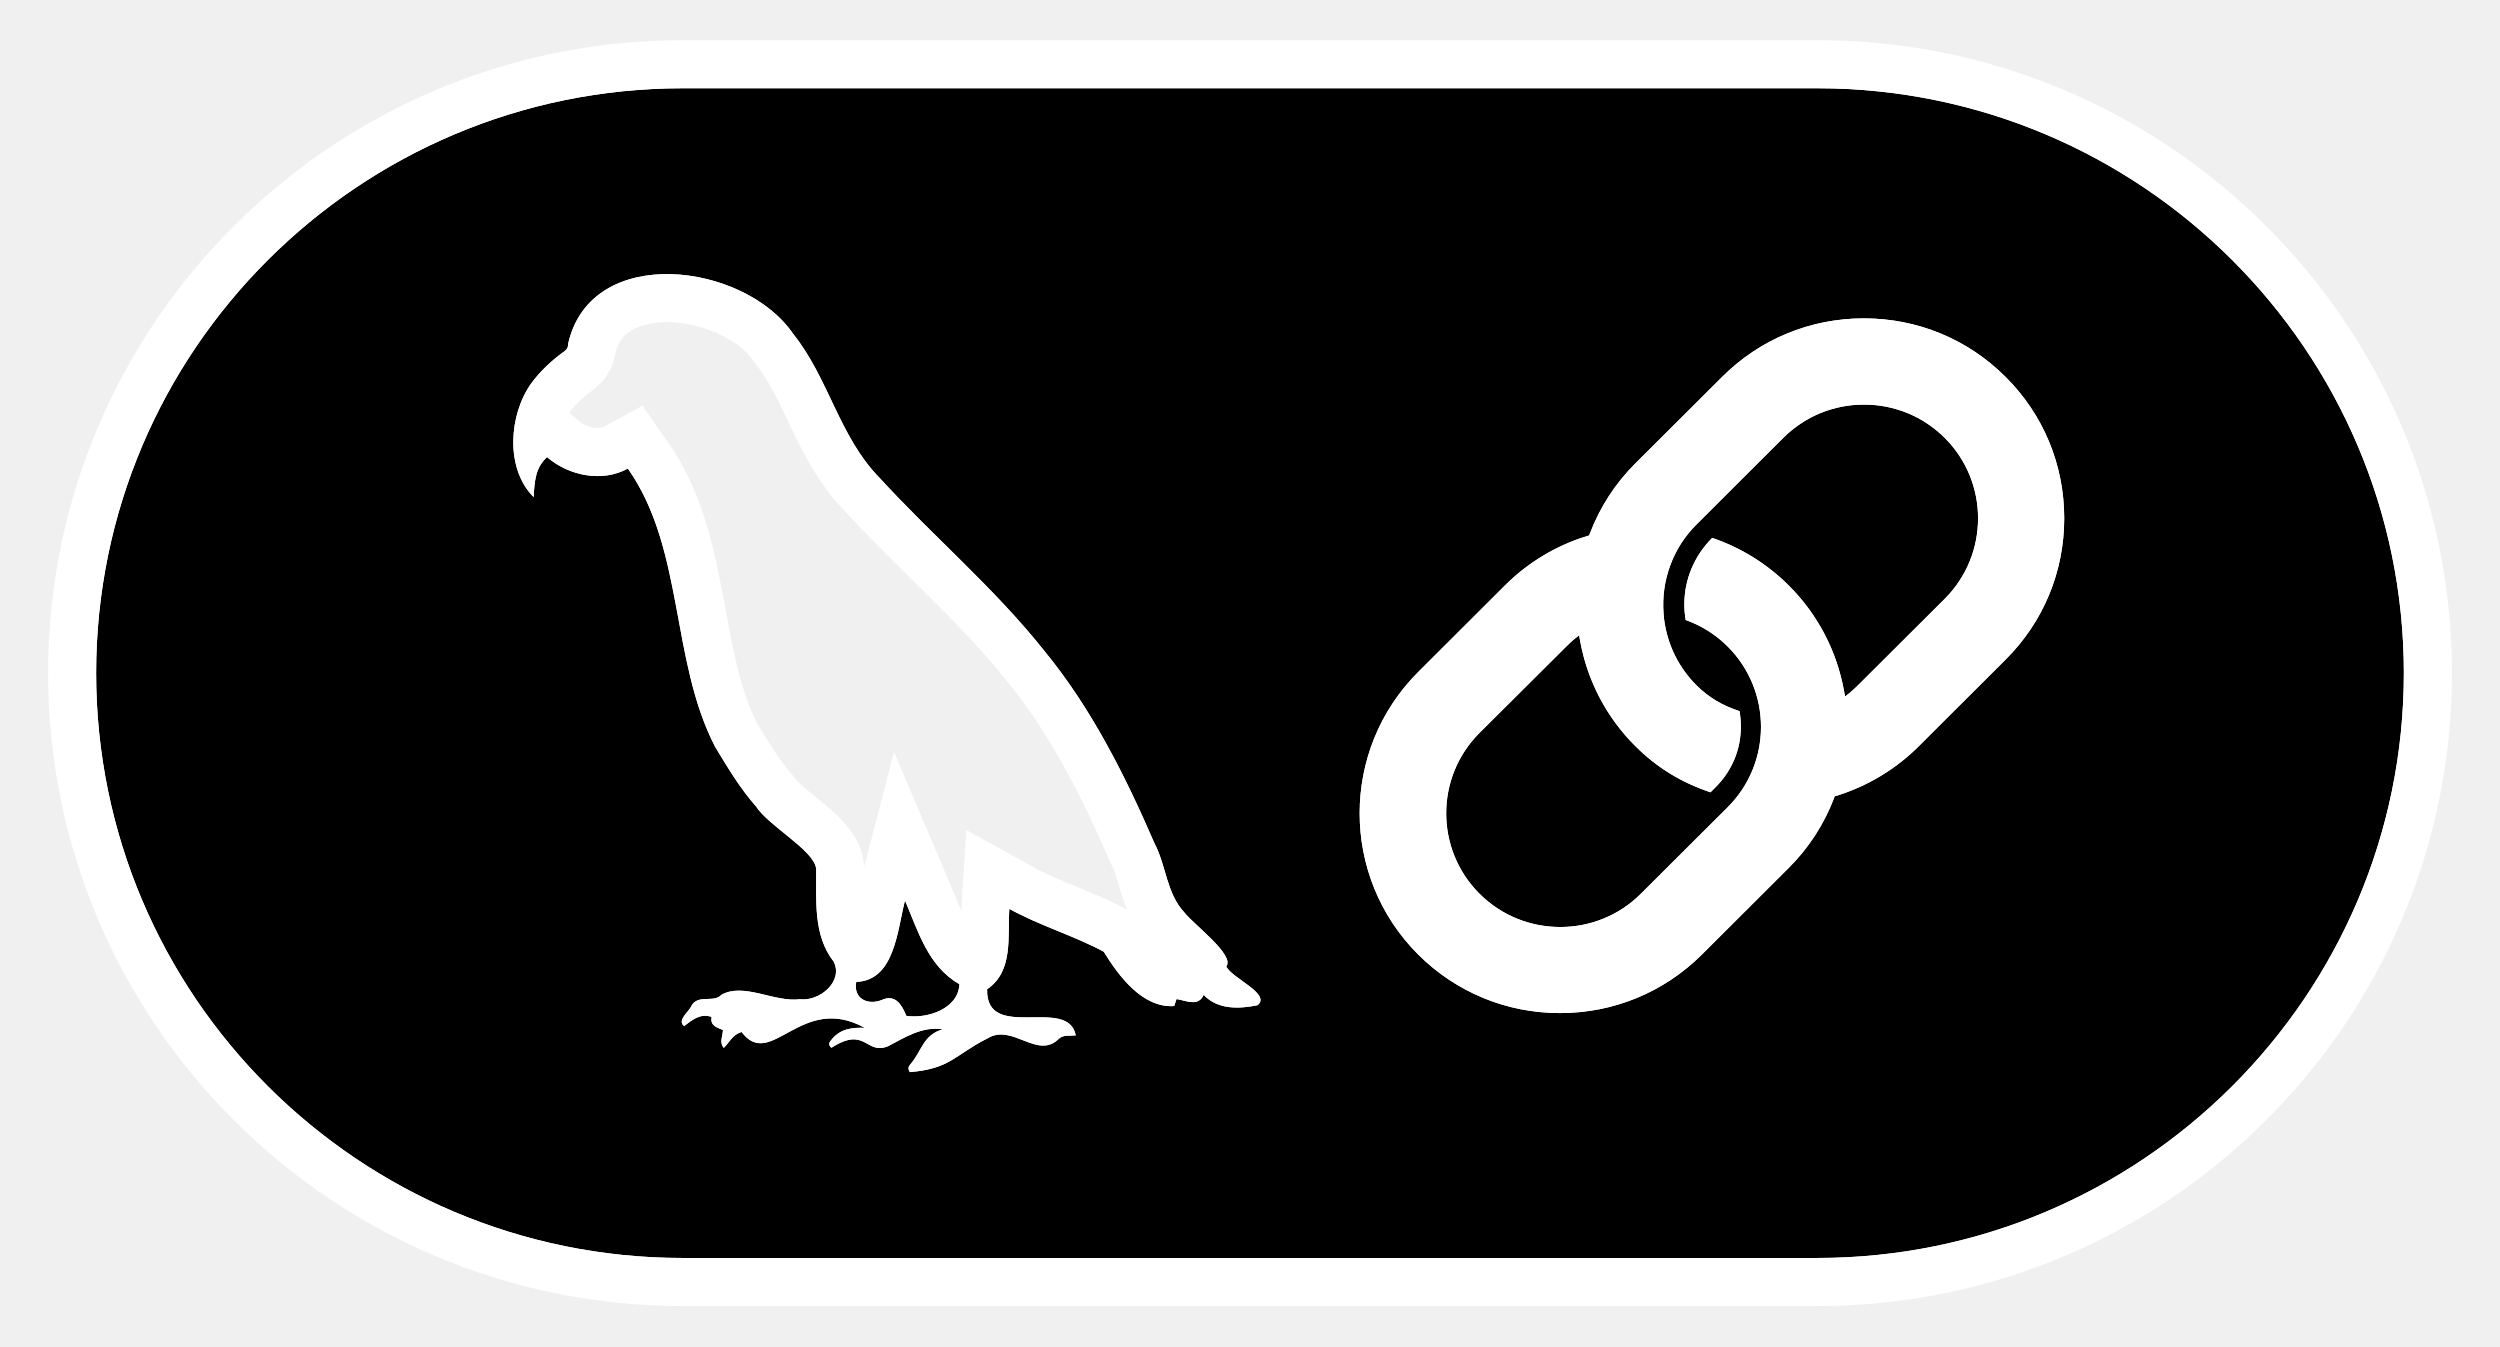
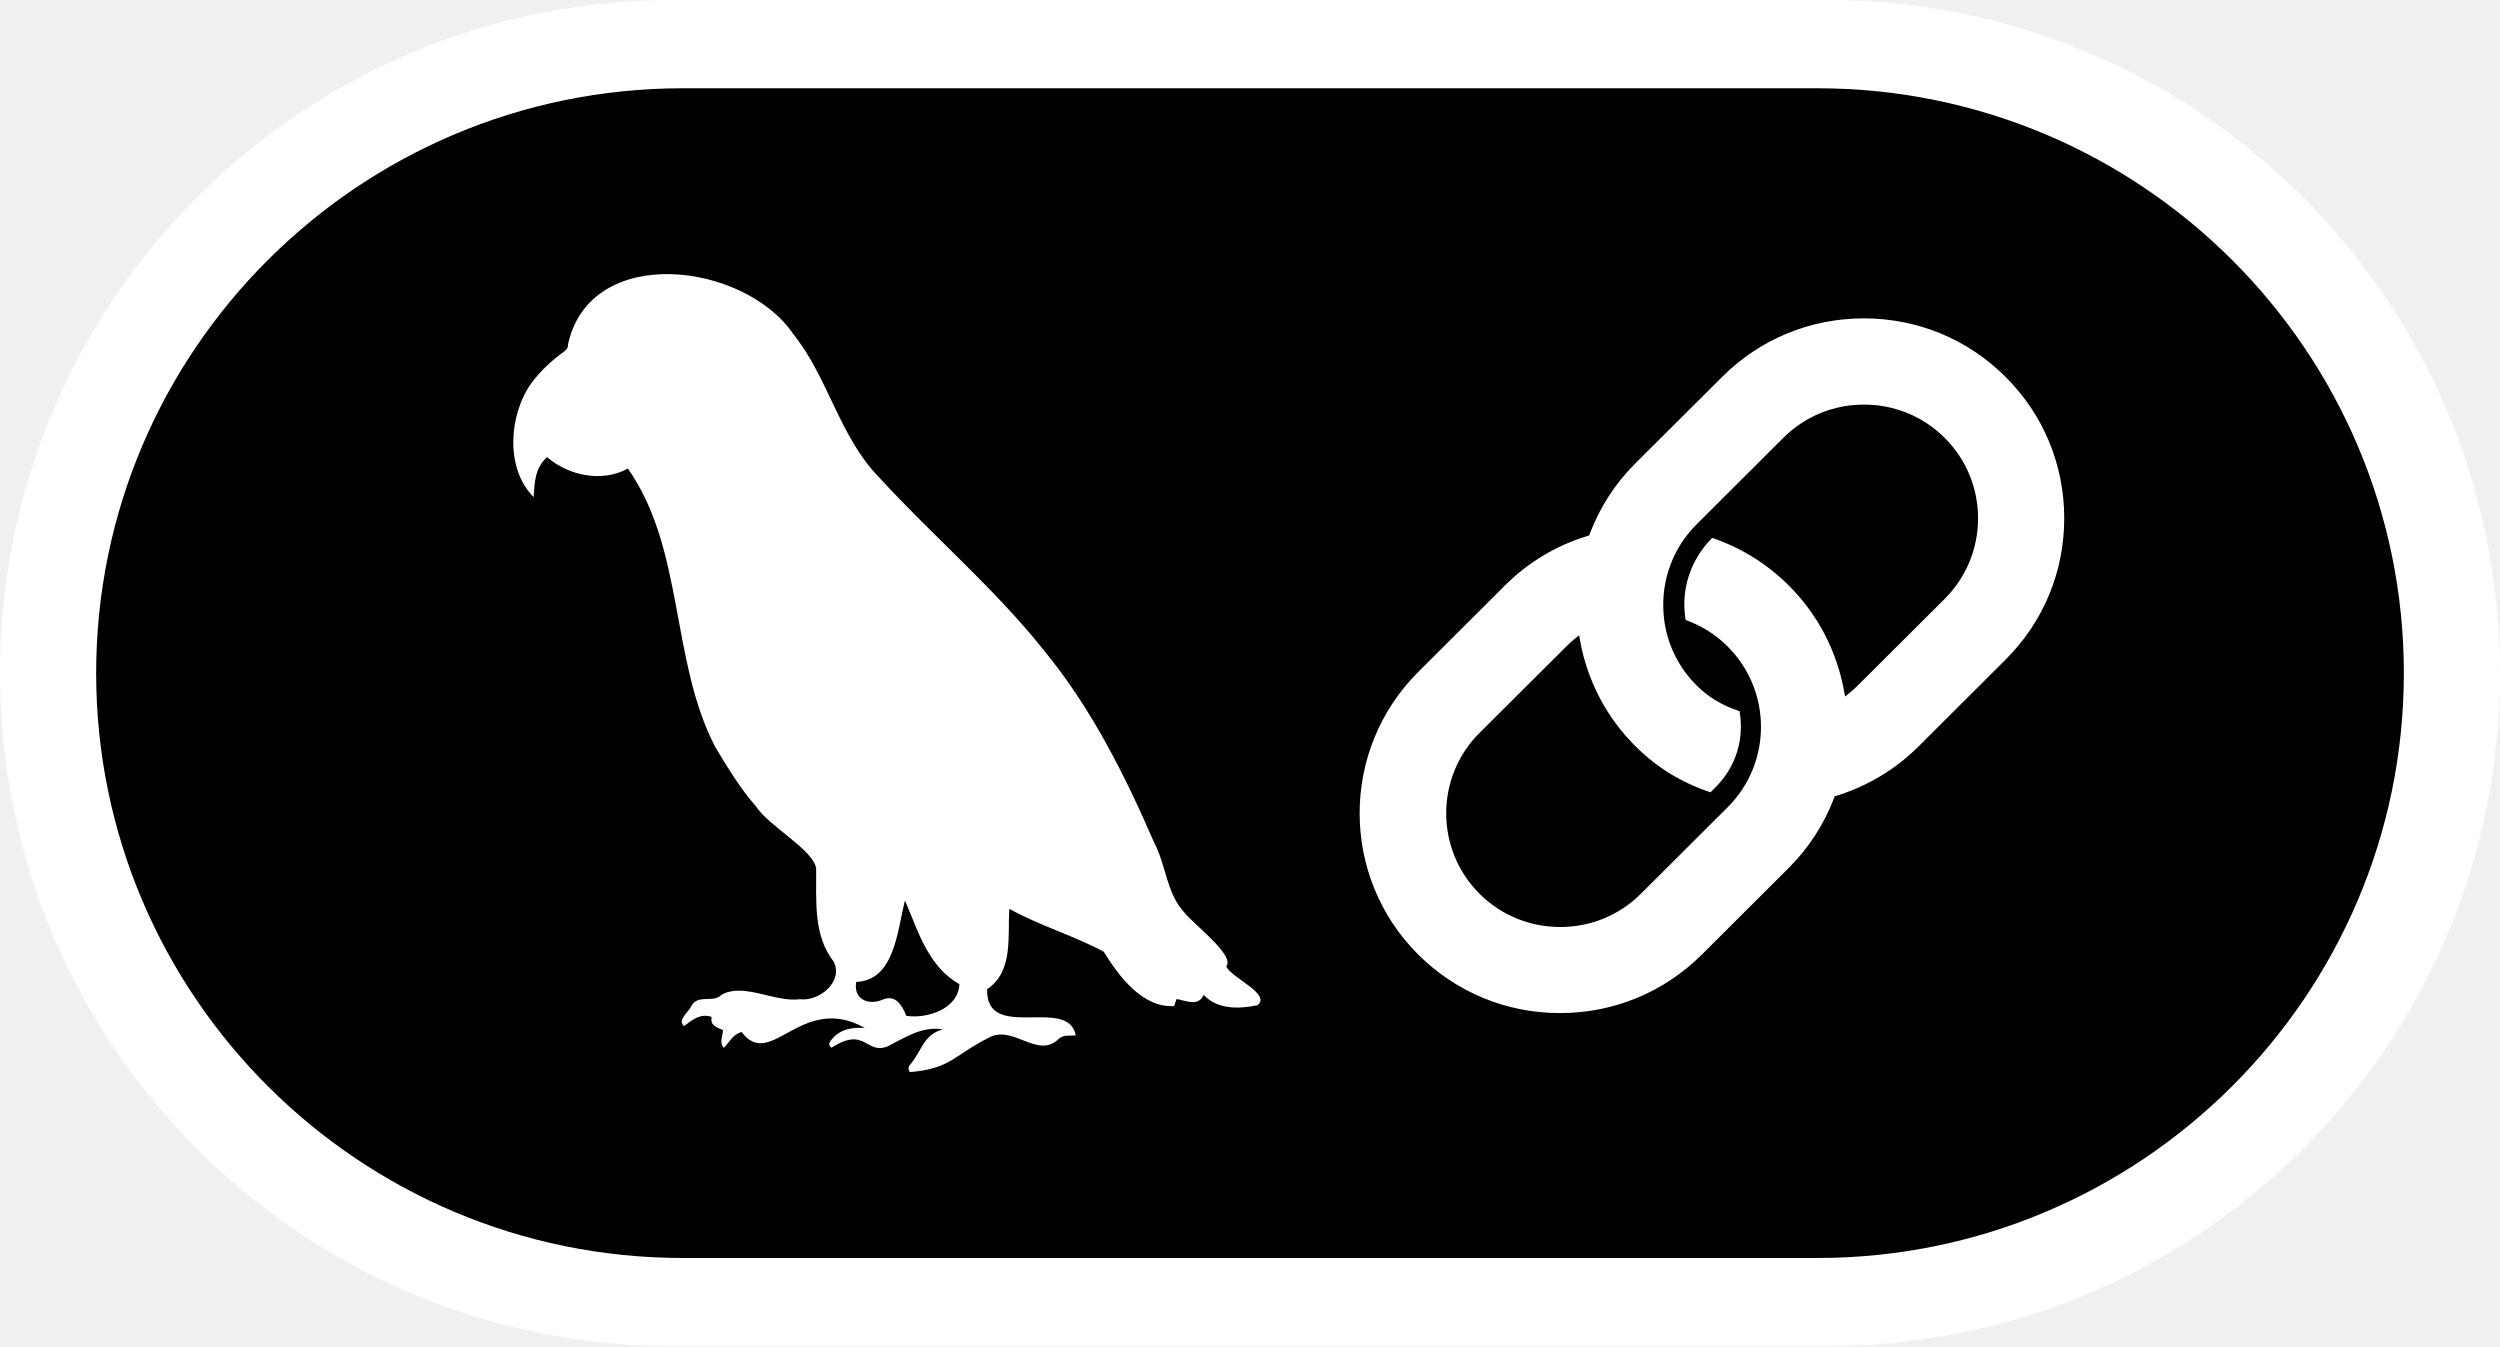
<svg xmlns="http://www.w3.org/2000/svg" width="26" height="14" viewBox="0 0 26 14" fill="none">
-   <mask id="path-1-outside-1_3284_271" maskUnits="userSpaceOnUse" x="0" y="-0.082" width="26" height="14" fill="black">
-     <rect fill="white" y="-0.082" width="26" height="14" />
-     <path d="M7.099 0.918C3.736 0.918 1 3.647 1 7C1 10.354 3.736 13.083 7.099 13.083H18.901C22.264 13.083 25 10.354 25 7C25 3.647 22.264 0.918 18.901 0.918H7.099ZM6.977 2.851C7.47 2.864 7.997 3.101 8.25 3.474C8.618 3.933 8.728 4.541 9.145 4.967C9.705 5.579 10.344 6.118 10.861 6.769C11.35 7.365 11.7 8.063 12.005 8.767C12.129 9 12.13 9.287 12.315 9.487C12.405 9.607 12.849 9.935 12.753 10.051C12.808 10.172 13.223 10.337 13.079 10.454C12.885 10.494 12.666 10.502 12.518 10.347C12.463 10.473 12.335 10.406 12.236 10.39C12.227 10.414 12.219 10.439 12.211 10.463C11.882 10.485 11.635 10.151 11.479 9.898C11.168 9.73 10.814 9.628 10.497 9.452C10.478 9.742 10.542 10.101 10.266 10.288C10.252 10.844 11.109 10.353 11.188 10.768C11.127 10.775 11.059 10.758 11.01 10.805C10.787 11.023 10.53 10.641 10.272 10.798C9.925 10.972 9.891 11.114 9.462 11.15C9.439 11.114 9.448 11.091 9.468 11.069C9.589 10.929 9.598 10.765 9.804 10.705C9.592 10.671 9.414 10.788 9.235 10.881C9.003 10.976 9.005 10.666 8.647 10.897C8.608 10.865 8.627 10.835 8.649 10.811C8.74 10.7 8.859 10.684 8.994 10.69C8.331 10.321 8.019 11.14 7.713 10.733C7.621 10.757 7.586 10.84 7.528 10.898C7.478 10.843 7.516 10.777 7.519 10.713C7.459 10.684 7.383 10.671 7.401 10.576C7.284 10.536 7.202 10.605 7.115 10.671C7.036 10.61 7.168 10.522 7.192 10.459C7.262 10.337 7.422 10.434 7.503 10.346C7.734 10.215 8.055 10.427 8.319 10.392C8.522 10.417 8.773 10.209 8.671 10.002C8.454 9.725 8.492 9.363 8.488 9.032C8.461 8.839 7.997 8.594 7.862 8.386C7.696 8.198 7.567 7.981 7.438 7.768C6.971 6.867 7.118 5.709 6.53 4.873C6.264 5.019 5.918 4.95 5.689 4.754C5.565 4.866 5.559 5.014 5.55 5.17C5.253 4.874 5.29 4.314 5.527 3.984C5.624 3.854 5.74 3.747 5.87 3.653C5.899 3.632 5.909 3.611 5.908 3.578C6.025 3.051 6.484 2.839 6.977 2.851ZM19.384 3.311C19.942 3.311 20.465 3.527 20.858 3.92C21.252 4.312 21.468 4.834 21.468 5.39C21.468 5.946 21.252 6.468 20.858 6.86L19.956 7.76C19.716 8 19.421 8.177 19.097 8.277L19.08 8.281L19.075 8.298C18.971 8.572 18.809 8.822 18.601 9.028L17.699 9.928C17.305 10.32 16.782 10.536 16.224 10.536C15.667 10.536 15.144 10.32 14.75 9.928C13.937 9.117 13.937 7.799 14.75 6.988L15.652 6.088C15.892 5.849 16.186 5.672 16.51 5.574L16.527 5.569L16.533 5.553C16.637 5.277 16.799 5.027 17.008 4.819L17.91 3.92C18.303 3.527 18.827 3.311 19.384 3.311ZM19.384 4.208C19.229 4.207 19.075 4.238 18.93 4.297C18.787 4.357 18.656 4.444 18.546 4.554L17.644 5.454C17.523 5.574 17.43 5.719 17.371 5.879C17.312 6.038 17.288 6.209 17.301 6.379L17.306 6.436C17.339 6.701 17.456 6.94 17.644 7.128C17.774 7.257 17.917 7.339 18.091 7.396C18.1 7.449 18.105 7.502 18.105 7.555C18.105 7.672 18.083 7.788 18.038 7.896C17.993 8.004 17.927 8.102 17.844 8.185L17.789 8.24C17.487 8.138 17.236 7.987 17.009 7.761C16.709 7.463 16.508 7.08 16.433 6.664L16.423 6.607L16.377 6.643C16.347 6.668 16.317 6.695 16.29 6.723L15.387 7.622C14.925 8.083 14.925 8.834 15.387 9.295C15.618 9.526 15.922 9.641 16.227 9.641C16.531 9.641 16.834 9.526 17.065 9.295L17.967 8.396C18.43 7.935 18.43 7.184 17.967 6.723C17.844 6.6 17.695 6.506 17.531 6.448C17.522 6.395 17.517 6.341 17.517 6.287C17.517 6.028 17.619 5.782 17.807 5.594C18.109 5.697 18.377 5.864 18.603 6.089C18.904 6.389 19.102 6.768 19.178 7.186L19.189 7.244L19.235 7.207C19.265 7.182 19.295 7.155 19.323 7.127L20.225 6.228C20.687 5.767 20.688 5.015 20.225 4.554C20.115 4.444 19.984 4.356 19.84 4.297C19.696 4.238 19.542 4.207 19.386 4.208H19.384ZM9.412 9.365C9.332 9.672 9.306 10.197 8.905 10.212C8.872 10.39 9.028 10.457 9.17 10.4C9.311 10.335 9.379 10.45 9.426 10.565C9.644 10.597 9.966 10.493 9.978 10.236C9.653 10.049 9.552 9.694 9.412 9.365Z" />
-   </mask>
+   <rect x="0.5" y="0.5" width="25" height="13" rx="6.5" fill="white" stroke="white" />
  <path d="M7.099 0.918C3.736 0.918 1 3.647 1 7C1 10.354 3.736 13.083 7.099 13.083H18.901C22.264 13.083 25 10.354 25 7C25 3.647 22.264 0.918 18.901 0.918H7.099ZM6.977 2.851C7.47 2.864 7.997 3.101 8.25 3.474C8.618 3.933 8.728 4.541 9.145 4.967C9.705 5.579 10.344 6.118 10.861 6.769C11.35 7.365 11.7 8.063 12.005 8.767C12.129 9 12.13 9.287 12.315 9.487C12.405 9.607 12.849 9.935 12.753 10.051C12.808 10.172 13.223 10.337 13.079 10.454C12.885 10.494 12.666 10.502 12.518 10.347C12.463 10.473 12.335 10.406 12.236 10.39C12.227 10.414 12.219 10.439 12.211 10.463C11.882 10.485 11.635 10.151 11.479 9.898C11.168 9.73 10.814 9.628 10.497 9.452C10.478 9.742 10.542 10.101 10.266 10.288C10.252 10.844 11.109 10.353 11.188 10.768C11.127 10.775 11.059 10.758 11.01 10.805C10.787 11.023 10.53 10.641 10.272 10.798C9.925 10.972 9.891 11.114 9.462 11.15C9.439 11.114 9.448 11.091 9.468 11.069C9.589 10.929 9.598 10.765 9.804 10.705C9.592 10.671 9.414 10.788 9.235 10.881C9.003 10.976 9.005 10.666 8.647 10.897C8.608 10.865 8.627 10.835 8.649 10.811C8.74 10.7 8.859 10.684 8.994 10.69C8.331 10.321 8.019 11.14 7.713 10.733C7.621 10.757 7.586 10.84 7.528 10.898C7.478 10.843 7.516 10.777 7.519 10.713C7.459 10.684 7.383 10.671 7.401 10.576C7.284 10.536 7.202 10.605 7.115 10.671C7.036 10.61 7.168 10.522 7.192 10.459C7.262 10.337 7.422 10.434 7.503 10.346C7.734 10.215 8.055 10.427 8.319 10.392C8.522 10.417 8.773 10.209 8.671 10.002C8.454 9.725 8.492 9.363 8.488 9.032C8.461 8.839 7.997 8.594 7.862 8.386C7.696 8.198 7.567 7.981 7.438 7.768C6.971 6.867 7.118 5.709 6.53 4.873C6.264 5.019 5.918 4.95 5.689 4.754C5.565 4.866 5.559 5.014 5.55 5.17C5.253 4.874 5.29 4.314 5.527 3.984C5.624 3.854 5.74 3.747 5.87 3.653C5.899 3.632 5.909 3.611 5.908 3.578C6.025 3.051 6.484 2.839 6.977 2.851ZM19.384 3.311C19.942 3.311 20.465 3.527 20.858 3.92C21.252 4.312 21.468 4.834 21.468 5.39C21.468 5.946 21.252 6.468 20.858 6.86L19.956 7.76C19.716 8 19.421 8.177 19.097 8.277L19.08 8.281L19.075 8.298C18.971 8.572 18.809 8.822 18.601 9.028L17.699 9.928C17.305 10.32 16.782 10.536 16.224 10.536C15.667 10.536 15.144 10.32 14.75 9.928C13.937 9.117 13.937 7.799 14.75 6.988L15.652 6.088C15.892 5.849 16.186 5.672 16.51 5.574L16.527 5.569L16.533 5.553C16.637 5.277 16.799 5.027 17.008 4.819L17.91 3.92C18.303 3.527 18.827 3.311 19.384 3.311ZM19.384 4.208C19.229 4.207 19.075 4.238 18.93 4.297C18.787 4.357 18.656 4.444 18.546 4.554L17.644 5.454C17.523 5.574 17.43 5.719 17.371 5.879C17.312 6.038 17.288 6.209 17.301 6.379L17.306 6.436C17.339 6.701 17.456 6.94 17.644 7.128C17.774 7.257 17.917 7.339 18.091 7.396C18.1 7.449 18.105 7.502 18.105 7.555C18.105 7.672 18.083 7.788 18.038 7.896C17.993 8.004 17.927 8.102 17.844 8.185L17.789 8.24C17.487 8.138 17.236 7.987 17.009 7.761C16.709 7.463 16.508 7.08 16.433 6.664L16.423 6.607L16.377 6.643C16.347 6.668 16.317 6.695 16.29 6.723L15.387 7.622C14.925 8.083 14.925 8.834 15.387 9.295C15.618 9.526 15.922 9.641 16.227 9.641C16.531 9.641 16.834 9.526 17.065 9.295L17.967 8.396C18.43 7.935 18.43 7.184 17.967 6.723C17.844 6.6 17.695 6.506 17.531 6.448C17.522 6.395 17.517 6.341 17.517 6.287C17.517 6.028 17.619 5.782 17.807 5.594C18.109 5.697 18.377 5.864 18.603 6.089C18.904 6.389 19.102 6.768 19.178 7.186L19.189 7.244L19.235 7.207C19.265 7.182 19.295 7.155 19.323 7.127L20.225 6.228C20.687 5.767 20.688 5.015 20.225 4.554C20.115 4.444 19.984 4.356 19.84 4.297C19.696 4.238 19.542 4.207 19.386 4.208H19.384ZM9.412 9.365C9.332 9.672 9.306 10.197 8.905 10.212C8.872 10.39 9.028 10.457 9.17 10.4C9.311 10.335 9.379 10.45 9.426 10.565C9.644 10.597 9.966 10.493 9.978 10.236C9.653 10.049 9.552 9.694 9.412 9.365Z" fill="black" />
-   <path d="M7.099 0.918C3.736 0.918 1 3.647 1 7C1 10.354 3.736 13.083 7.099 13.083H18.901C22.264 13.083 25 10.354 25 7C25 3.647 22.264 0.918 18.901 0.918H7.099ZM6.977 2.851C7.47 2.864 7.997 3.101 8.25 3.474C8.618 3.933 8.728 4.541 9.145 4.967C9.705 5.579 10.344 6.118 10.861 6.769C11.35 7.365 11.7 8.063 12.005 8.767C12.129 9 12.13 9.287 12.315 9.487C12.405 9.607 12.849 9.935 12.753 10.051C12.808 10.172 13.223 10.337 13.079 10.454C12.885 10.494 12.666 10.502 12.518 10.347C12.463 10.473 12.335 10.406 12.236 10.39C12.227 10.414 12.219 10.439 12.211 10.463C11.882 10.485 11.635 10.151 11.479 9.898C11.168 9.73 10.814 9.628 10.497 9.452C10.478 9.742 10.542 10.101 10.266 10.288C10.252 10.844 11.109 10.353 11.188 10.768C11.127 10.775 11.059 10.758 11.01 10.805C10.787 11.023 10.53 10.641 10.272 10.798C9.925 10.972 9.891 11.114 9.462 11.15C9.439 11.114 9.448 11.091 9.468 11.069C9.589 10.929 9.598 10.765 9.804 10.705C9.592 10.671 9.414 10.788 9.235 10.881C9.003 10.976 9.005 10.666 8.647 10.897C8.608 10.865 8.627 10.835 8.649 10.811C8.74 10.7 8.859 10.684 8.994 10.69C8.331 10.321 8.019 11.14 7.713 10.733C7.621 10.757 7.586 10.84 7.528 10.898C7.478 10.843 7.516 10.777 7.519 10.713C7.459 10.684 7.383 10.671 7.401 10.576C7.284 10.536 7.202 10.605 7.115 10.671C7.036 10.61 7.168 10.522 7.192 10.459C7.262 10.337 7.422 10.434 7.503 10.346C7.734 10.215 8.055 10.427 8.319 10.392C8.522 10.417 8.773 10.209 8.671 10.002C8.454 9.725 8.492 9.363 8.488 9.032C8.461 8.839 7.997 8.594 7.862 8.386C7.696 8.198 7.567 7.981 7.438 7.768C6.971 6.867 7.118 5.709 6.53 4.873C6.264 5.019 5.918 4.95 5.689 4.754C5.565 4.866 5.559 5.014 5.55 5.17C5.253 4.874 5.29 4.314 5.527 3.984C5.624 3.854 5.74 3.747 5.87 3.653C5.899 3.632 5.909 3.611 5.908 3.578C6.025 3.051 6.484 2.839 6.977 2.851ZM19.384 3.311C19.942 3.311 20.465 3.527 20.858 3.92C21.252 4.312 21.468 4.834 21.468 5.39C21.468 5.946 21.252 6.468 20.858 6.86L19.956 7.76C19.716 8 19.421 8.177 19.097 8.277L19.08 8.281L19.075 8.298C18.971 8.572 18.809 8.822 18.601 9.028L17.699 9.928C17.305 10.32 16.782 10.536 16.224 10.536C15.667 10.536 15.144 10.32 14.75 9.928C13.937 9.117 13.937 7.799 14.75 6.988L15.652 6.088C15.892 5.849 16.186 5.672 16.51 5.574L16.527 5.569L16.533 5.553C16.637 5.277 16.799 5.027 17.008 4.819L17.91 3.92C18.303 3.527 18.827 3.311 19.384 3.311ZM19.384 4.208C19.229 4.207 19.075 4.238 18.93 4.297C18.787 4.357 18.656 4.444 18.546 4.554L17.644 5.454C17.523 5.574 17.43 5.719 17.371 5.879C17.312 6.038 17.288 6.209 17.301 6.379L17.306 6.436C17.339 6.701 17.456 6.94 17.644 7.128C17.774 7.257 17.917 7.339 18.091 7.396C18.1 7.449 18.105 7.502 18.105 7.555C18.105 7.672 18.083 7.788 18.038 7.896C17.993 8.004 17.927 8.102 17.844 8.185L17.789 8.24C17.487 8.138 17.236 7.987 17.009 7.761C16.709 7.463 16.508 7.08 16.433 6.664L16.423 6.607L16.377 6.643C16.347 6.668 16.317 6.695 16.29 6.723L15.387 7.622C14.925 8.083 14.925 8.834 15.387 9.295C15.618 9.526 15.922 9.641 16.227 9.641C16.531 9.641 16.834 9.526 17.065 9.295L17.967 8.396C18.43 7.935 18.43 7.184 17.967 6.723C17.844 6.6 17.695 6.506 17.531 6.448C17.522 6.395 17.517 6.341 17.517 6.287C17.517 6.028 17.619 5.782 17.807 5.594C18.109 5.697 18.377 5.864 18.603 6.089C18.904 6.389 19.102 6.768 19.178 7.186L19.189 7.244L19.235 7.207C19.265 7.182 19.295 7.155 19.323 7.127L20.225 6.228C20.687 5.767 20.688 5.015 20.225 4.554C20.115 4.444 19.984 4.356 19.84 4.297C19.696 4.238 19.542 4.207 19.386 4.208H19.384ZM9.412 9.365C9.332 9.672 9.306 10.197 8.905 10.212C8.872 10.39 9.028 10.457 9.17 10.4C9.311 10.335 9.379 10.45 9.426 10.565C9.644 10.597 9.966 10.493 9.978 10.236C9.653 10.049 9.552 9.694 9.412 9.365Z" stroke="white" mask="url(#path-1-outside-1_3284_271)" />
</svg>
